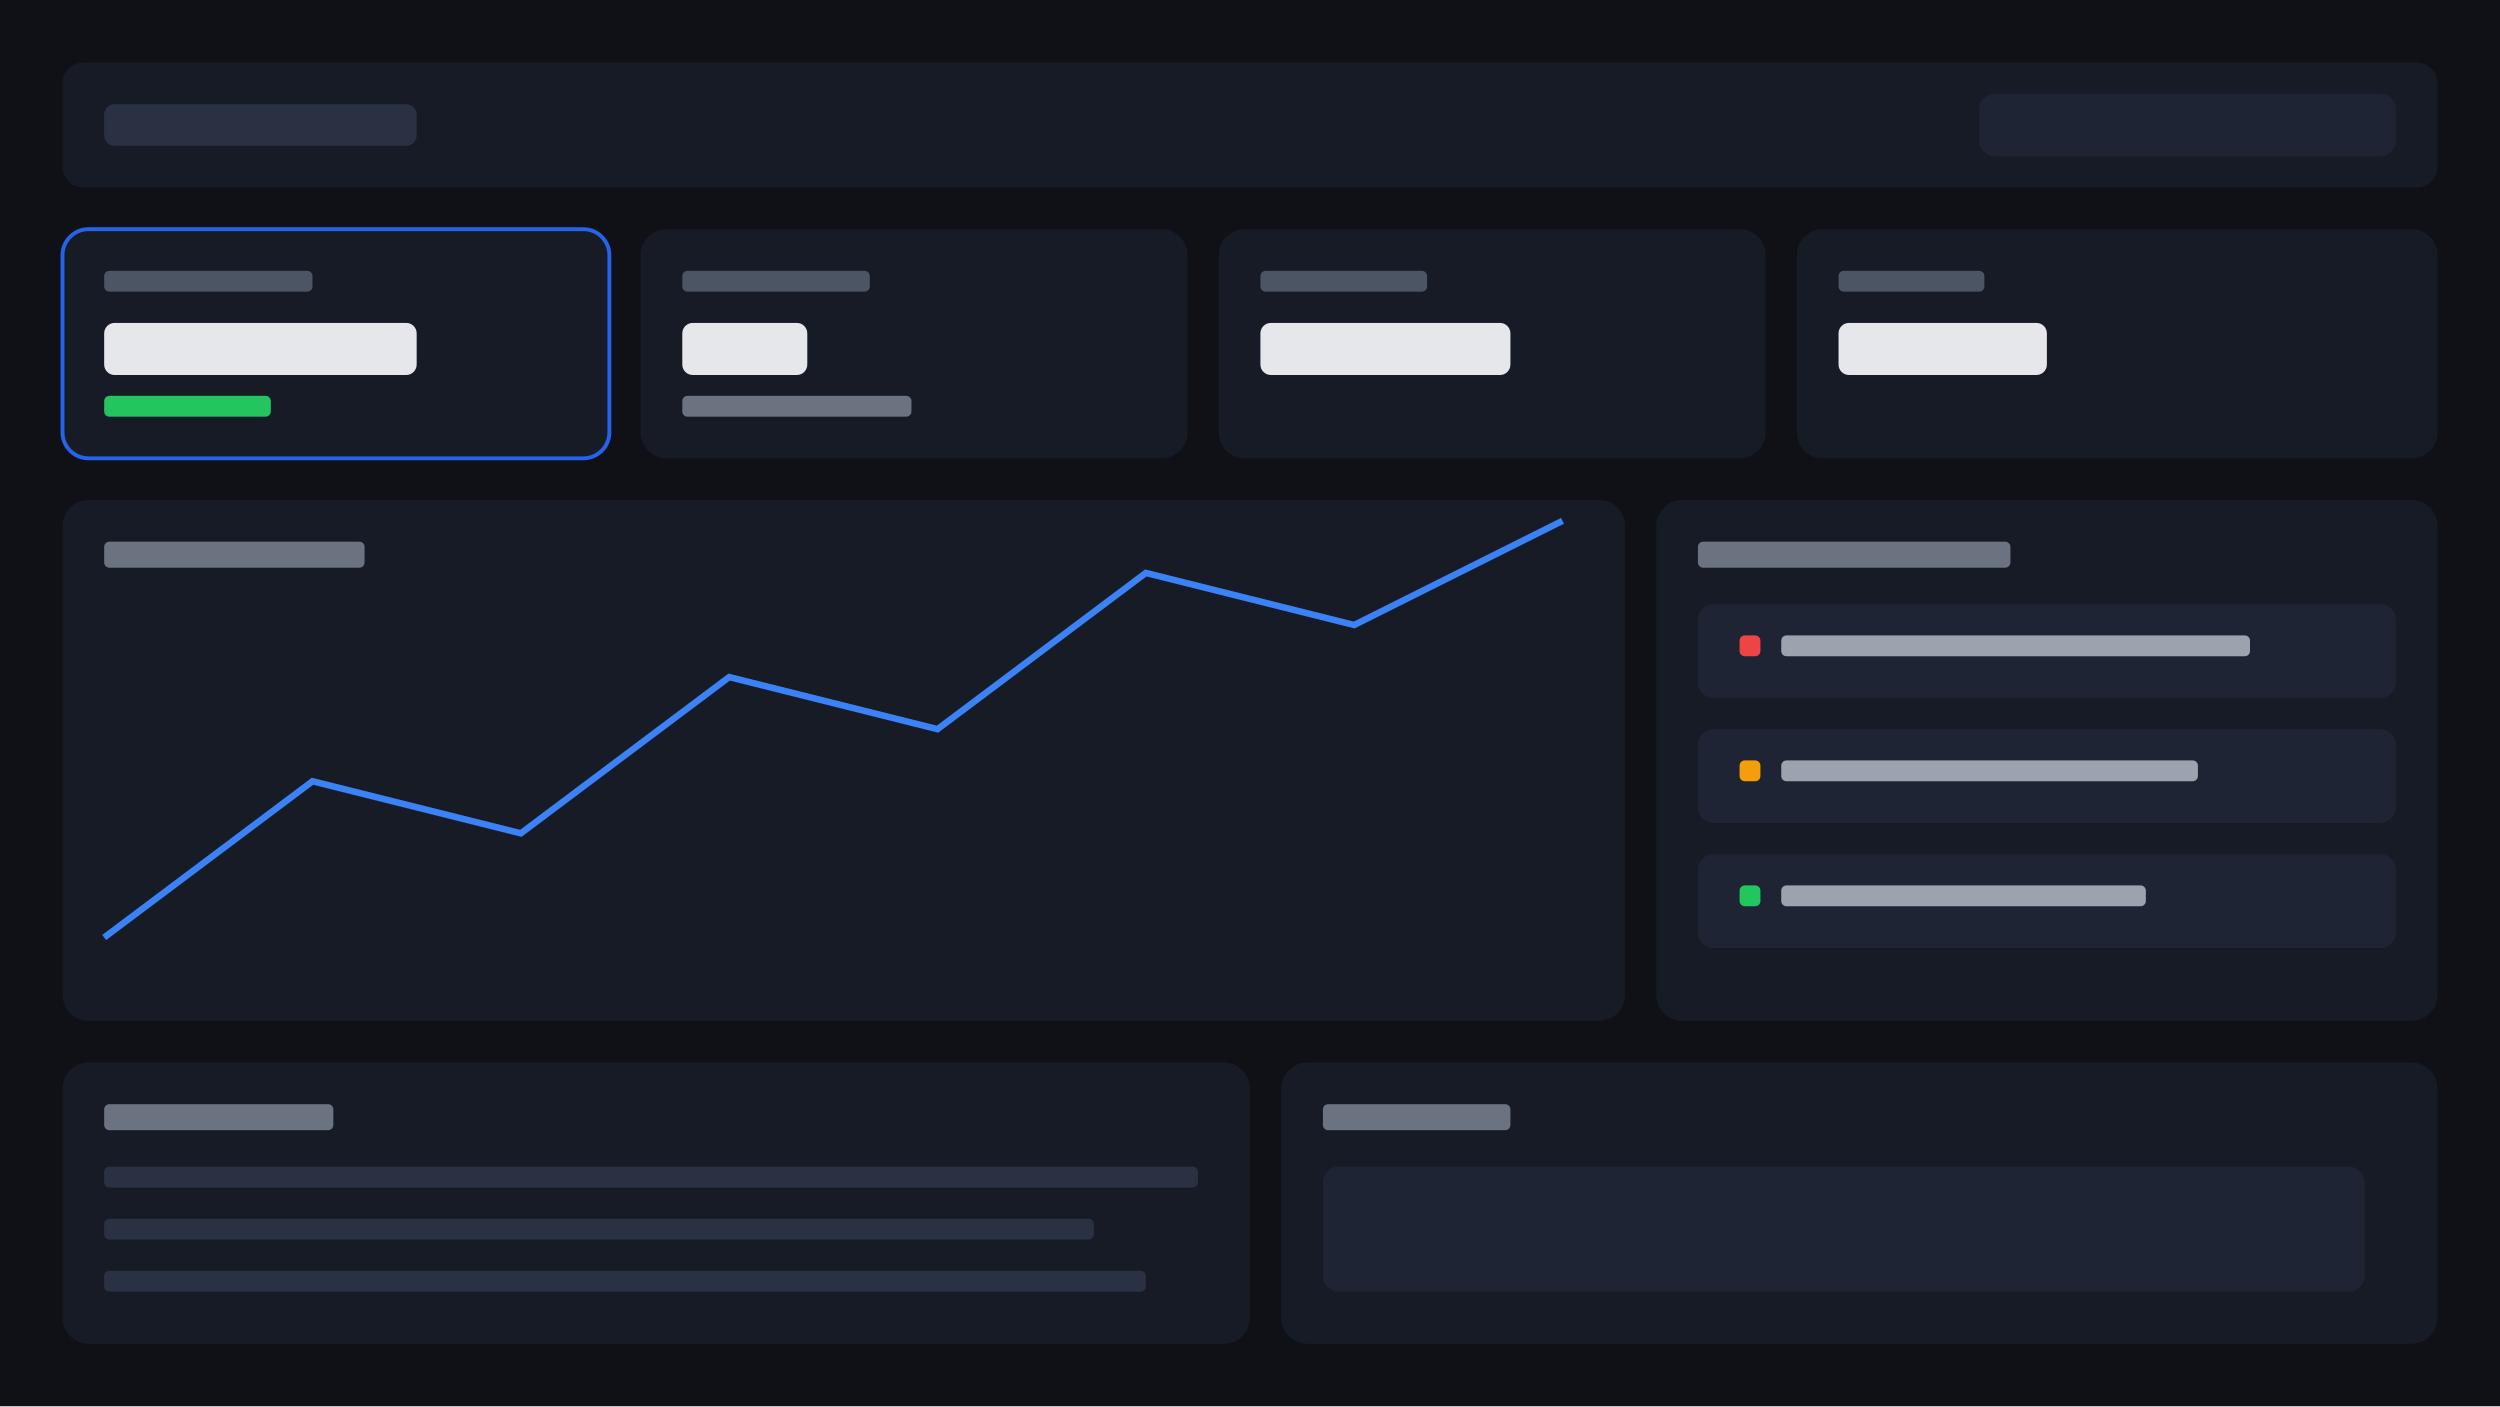
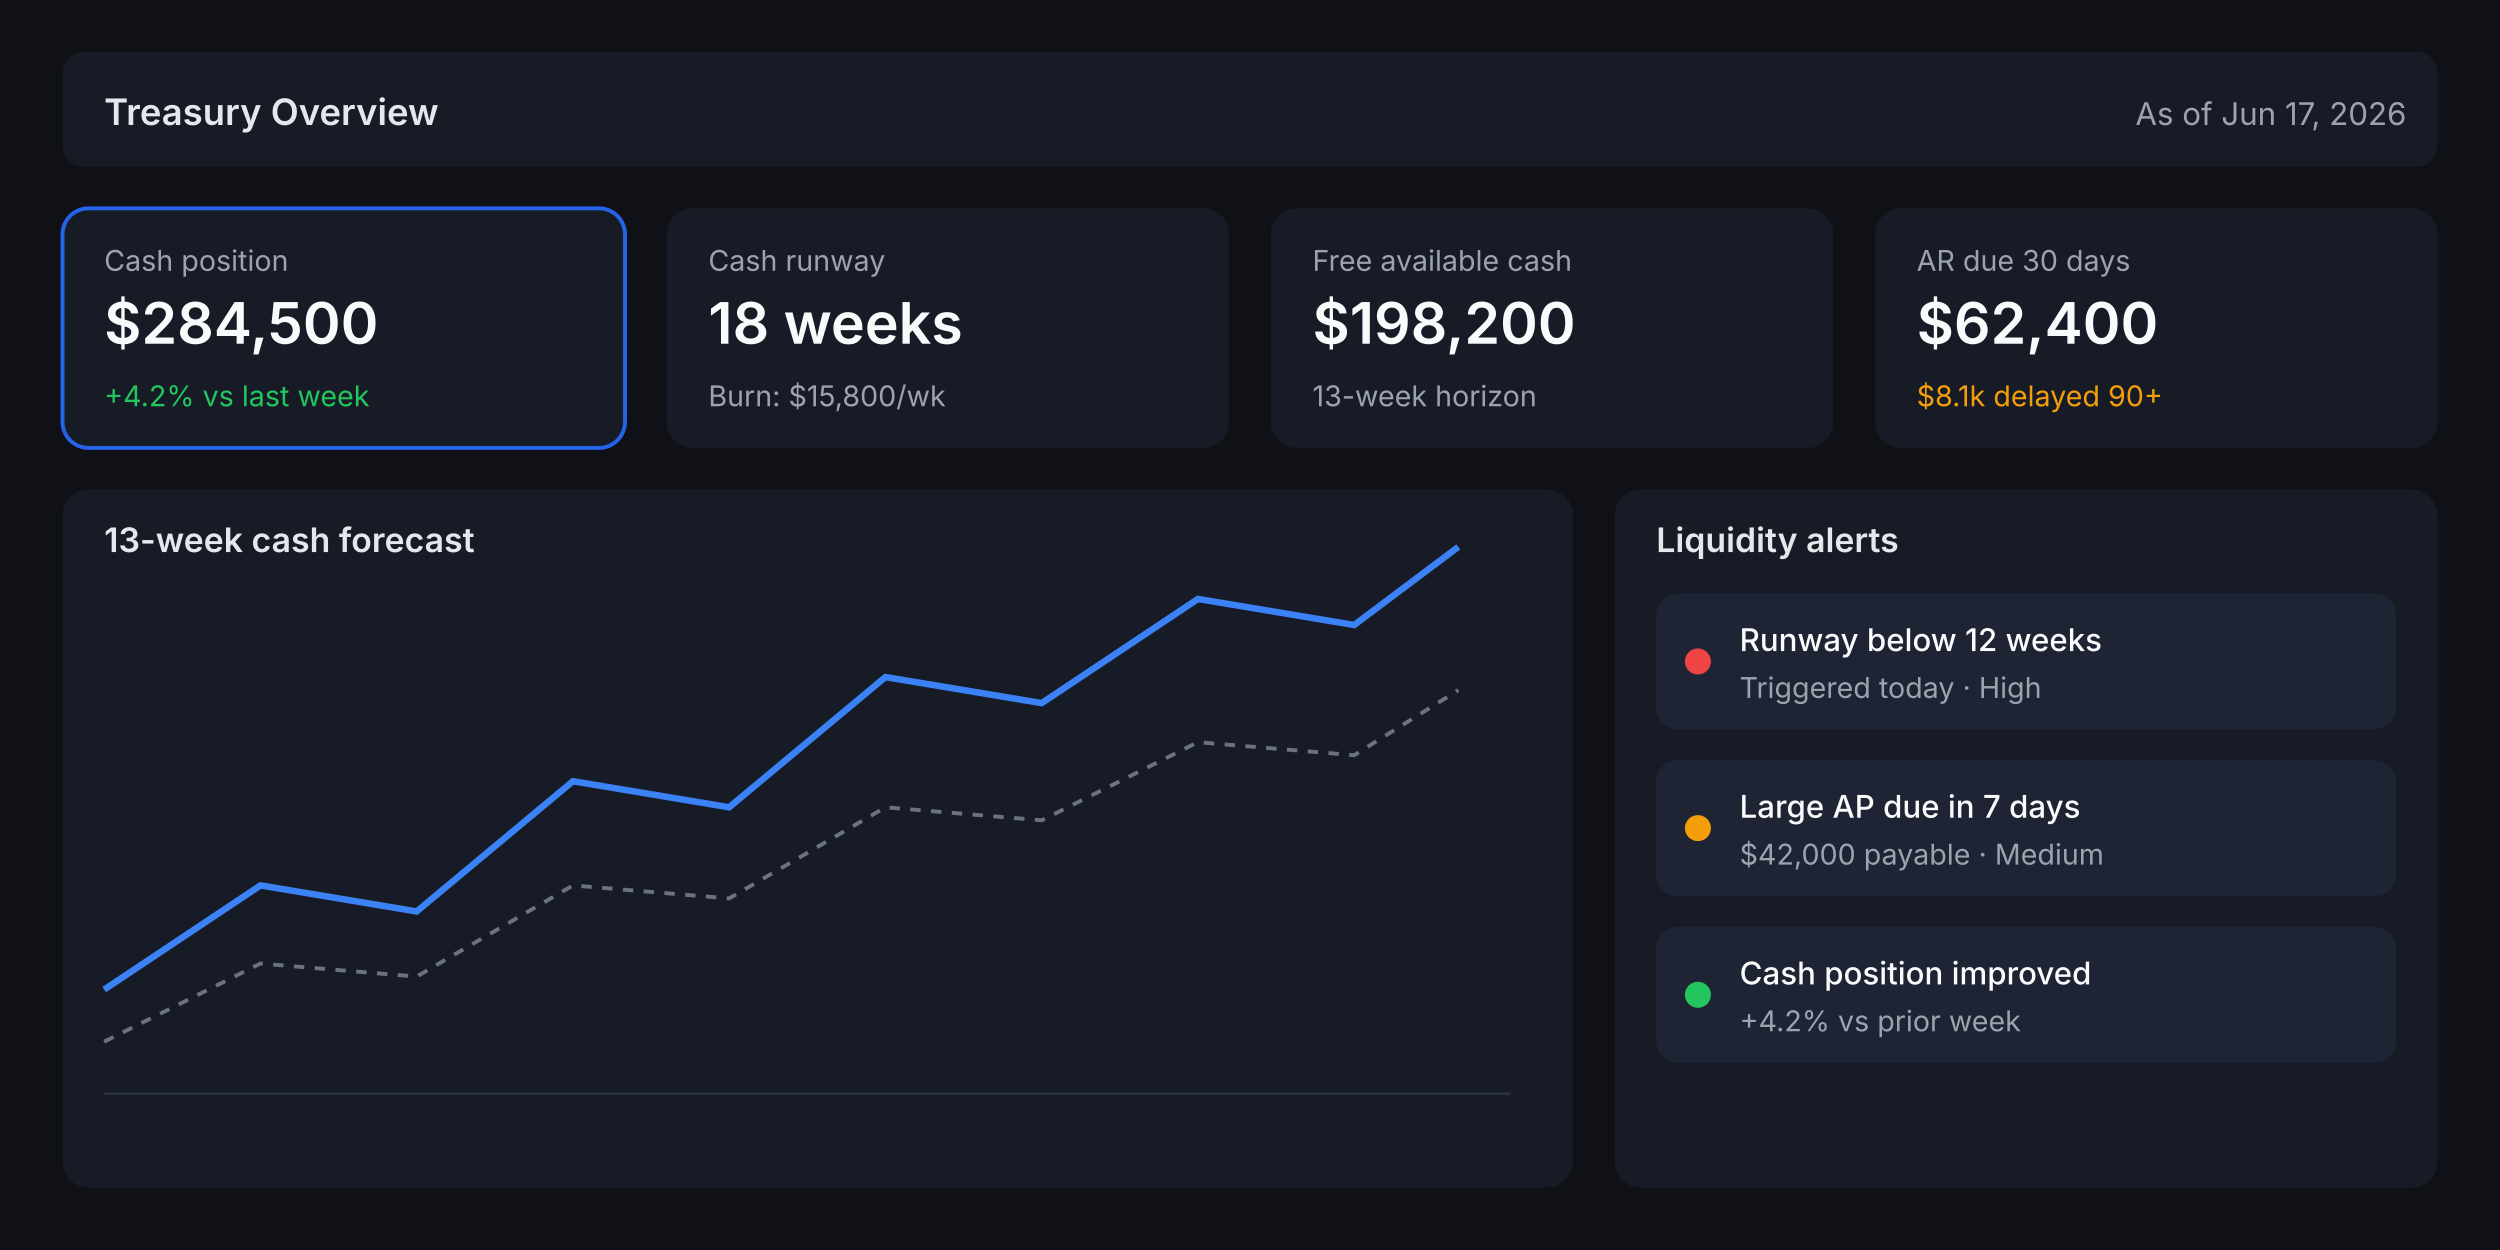
- <svg xmlns="http://www.w3.org/2000/svg" width="960" height="540" viewBox="0 0 960 540" fill="none">
-   <rect width="960" height="540" fill="#0F1117" />
-   <rect x="24" y="24" width="912" height="48" rx="8" fill="#161B26" />
-   <rect x="40" y="40" width="120" height="16" rx="4" fill="#2A3142" />
-   <rect x="760" y="36" width="160" height="24" rx="6" fill="#1E2433" />
-   <rect x="24" y="88" width="210" height="88" rx="10" fill="#161B26" stroke="#2563EB" stroke-width="1.5" />
-   <rect x="246" y="88" width="210" height="88" rx="10" fill="#161B26" />
-   <rect x="468" y="88" width="210" height="88" rx="10" fill="#161B26" />
-   <rect x="690" y="88" width="246" height="88" rx="10" fill="#161B26" />
-   <rect x="40" y="104" width="80" height="8" rx="2" fill="#4B5563" />
-   <rect x="40" y="124" width="120" height="20" rx="4" fill="#E5E7EB" />
-   <rect x="40" y="152" width="64" height="8" rx="2" fill="#22C55E" />
-   <rect x="262" y="104" width="72" height="8" rx="2" fill="#4B5563" />
-   <rect x="262" y="124" width="48" height="20" rx="4" fill="#E5E7EB" />
-   <rect x="262" y="152" width="88" height="8" rx="2" fill="#6B7280" />
-   <rect x="484" y="104" width="64" height="8" rx="2" fill="#4B5563" />
-   <rect x="484" y="124" width="96" height="20" rx="4" fill="#E5E7EB" />
-   <rect x="706" y="104" width="56" height="8" rx="2" fill="#4B5563" />
-   <rect x="706" y="124" width="80" height="20" rx="4" fill="#E5E7EB" />
-   <rect x="24" y="192" width="600" height="200" rx="10" fill="#161B26" />
-   <rect x="40" y="208" width="100" height="10" rx="2" fill="#6B7280" />
-   <polyline points="40,360 120,300 200,320 280,260 360,280 440,220 520,240 600,200" stroke="#3B82F6" stroke-width="2.5" fill="none" />
-   <rect x="636" y="192" width="300" height="200" rx="10" fill="#161B26" />
-   <rect x="652" y="208" width="120" height="10" rx="2" fill="#6B7280" />
-   <rect x="652" y="232" width="268" height="36" rx="6" fill="#1E2433" />
-   <rect x="668" y="244" width="8" height="8" rx="2" fill="#EF4444" />
-   <rect x="684" y="244" width="180" height="8" rx="2" fill="#9CA3AF" />
-   <rect x="652" y="280" width="268" height="36" rx="6" fill="#1E2433" />
-   <rect x="668" y="292" width="8" height="8" rx="2" fill="#F59E0B" />
-   <rect x="684" y="292" width="160" height="8" rx="2" fill="#9CA3AF" />
-   <rect x="652" y="328" width="268" height="36" rx="6" fill="#1E2433" />
-   <rect x="668" y="340" width="8" height="8" rx="2" fill="#22C55E" />
-   <rect x="684" y="340" width="140" height="8" rx="2" fill="#9CA3AF" />
-   <rect x="24" y="408" width="456" height="108" rx="10" fill="#161B26" />
-   <rect x="40" y="424" width="88" height="10" rx="2" fill="#6B7280" />
-   <rect x="40" y="448" width="420" height="8" rx="2" fill="#2A3142" />
-   <rect x="40" y="468" width="380" height="8" rx="2" fill="#2A3142" />
-   <rect x="40" y="488" width="400" height="8" rx="2" fill="#2A3142" />
-   <rect x="492" y="408" width="444" height="108" rx="10" fill="#161B26" />
-   <rect x="508" y="424" width="72" height="10" rx="2" fill="#6B7280" />
-   <rect x="508" y="448" width="400" height="48" rx="6" fill="#1E2433" />
+ <svg xmlns="http://www.w3.org/2000/svg" width="960" height="480" viewBox="0 0 960 480" fill="none">
+   <rect width="960" height="480" fill="#0F1117" />
+   <rect x="24" y="20" width="912" height="44" rx="8" fill="#161B26" />
+   <text x="40" y="48" fill="#E5E7EB" font-family="system-ui, -apple-system, sans-serif" font-size="14" font-weight="600">Treasury Overview</text>
+   <text x="820" y="48" fill="#9CA3AF" font-family="system-ui, -apple-system, sans-serif" font-size="12">As of Jun 17, 2026</text>
+   <rect x="24" y="80" width="216" height="92" rx="10" fill="#161B26" stroke="#2563EB" stroke-width="1.5" />
+   <text x="40" y="104" fill="#9CA3AF" font-family="system-ui, -apple-system, sans-serif" font-size="11">Cash position</text>
+   <text x="40" y="132" fill="#F9FAFB" font-family="system-ui, -apple-system, sans-serif" font-size="22" font-weight="600">$284,500</text>
+   <text x="40" y="156" fill="#22C55E" font-family="system-ui, -apple-system, sans-serif" font-size="11">+4.2% vs last week</text>
+   <rect x="256" y="80" width="216" height="92" rx="10" fill="#161B26" />
+   <text x="272" y="104" fill="#9CA3AF" font-family="system-ui, -apple-system, sans-serif" font-size="11">Cash runway</text>
+   <text x="272" y="132" fill="#F9FAFB" font-family="system-ui, -apple-system, sans-serif" font-size="22" font-weight="600">18 weeks</text>
+   <text x="272" y="156" fill="#9CA3AF" font-family="system-ui, -apple-system, sans-serif" font-size="11">Burn: $15,800/wk</text>
+   <rect x="488" y="80" width="216" height="92" rx="10" fill="#161B26" />
+   <text x="504" y="104" fill="#9CA3AF" font-family="system-ui, -apple-system, sans-serif" font-size="11">Free available cash</text>
+   <text x="504" y="132" fill="#F9FAFB" font-family="system-ui, -apple-system, sans-serif" font-size="22" font-weight="600">$198,200</text>
+   <text x="504" y="156" fill="#9CA3AF" font-family="system-ui, -apple-system, sans-serif" font-size="11">13-week horizon</text>
+   <rect x="720" y="80" width="216" height="92" rx="10" fill="#161B26" />
+   <text x="736" y="104" fill="#9CA3AF" font-family="system-ui, -apple-system, sans-serif" font-size="11">AR due 30 days</text>
+   <text x="736" y="132" fill="#F9FAFB" font-family="system-ui, -apple-system, sans-serif" font-size="22" font-weight="600">$62,400</text>
+   <text x="736" y="156" fill="#F59E0B" font-family="system-ui, -apple-system, sans-serif" font-size="11">$8.1k delayed 90+</text>
+   <rect x="24" y="188" width="580" height="268" rx="10" fill="#161B26" />
+   <text x="40" y="212" fill="#E5E7EB" font-family="system-ui, -apple-system, sans-serif" font-size="13" font-weight="600">13-week cash forecast</text>
+   <line x1="40" y1="420" x2="580" y2="420" stroke="#2A3142" stroke-width="1" />
+   <polyline points="40,380 100,340 160,350 220,300 280,310 340,260 400,270 460,230 520,240 560,210" stroke="#3B82F6" stroke-width="2.5" fill="none" />
+   <polyline points="40,400 100,370 160,375 220,340 280,345 340,310 400,315 460,285 520,290 560,265" stroke="#6B7280" stroke-width="1.5" fill="none" stroke-dasharray="4 4" />
+   <rect x="620" y="188" width="316" height="268" rx="10" fill="#161B26" />
+   <text x="636" y="212" fill="#E5E7EB" font-family="system-ui, -apple-system, sans-serif" font-size="13" font-weight="600">Liquidity alerts</text>
+   <rect x="636" y="228" width="284" height="52" rx="8" fill="#1E2433" />
+   <circle cx="652" cy="254" r="5" fill="#EF4444" />
+   <text x="668" y="250" fill="#F9FAFB" font-family="system-ui, -apple-system, sans-serif" font-size="12" font-weight="500">Runway below 12 weeks</text>
+   <text x="668" y="268" fill="#9CA3AF" font-family="system-ui, -apple-system, sans-serif" font-size="11">Triggered today · High</text>
+   <rect x="636" y="292" width="284" height="52" rx="8" fill="#1E2433" />
+   <circle cx="652" cy="318" r="5" fill="#F59E0B" />
+   <text x="668" y="314" fill="#F9FAFB" font-family="system-ui, -apple-system, sans-serif" font-size="12" font-weight="500">Large AP due in 7 days</text>
+   <text x="668" y="332" fill="#9CA3AF" font-family="system-ui, -apple-system, sans-serif" font-size="11">$42,000 payable · Medium</text>
+   <rect x="636" y="356" width="284" height="52" rx="8" fill="#1E2433" />
+   <circle cx="652" cy="382" r="5" fill="#22C55E" />
+   <text x="668" y="378" fill="#F9FAFB" font-family="system-ui, -apple-system, sans-serif" font-size="12" font-weight="500">Cash position improved</text>
+   <text x="668" y="396" fill="#9CA3AF" font-family="system-ui, -apple-system, sans-serif" font-size="11">+4.2% vs prior week</text>
</svg>
